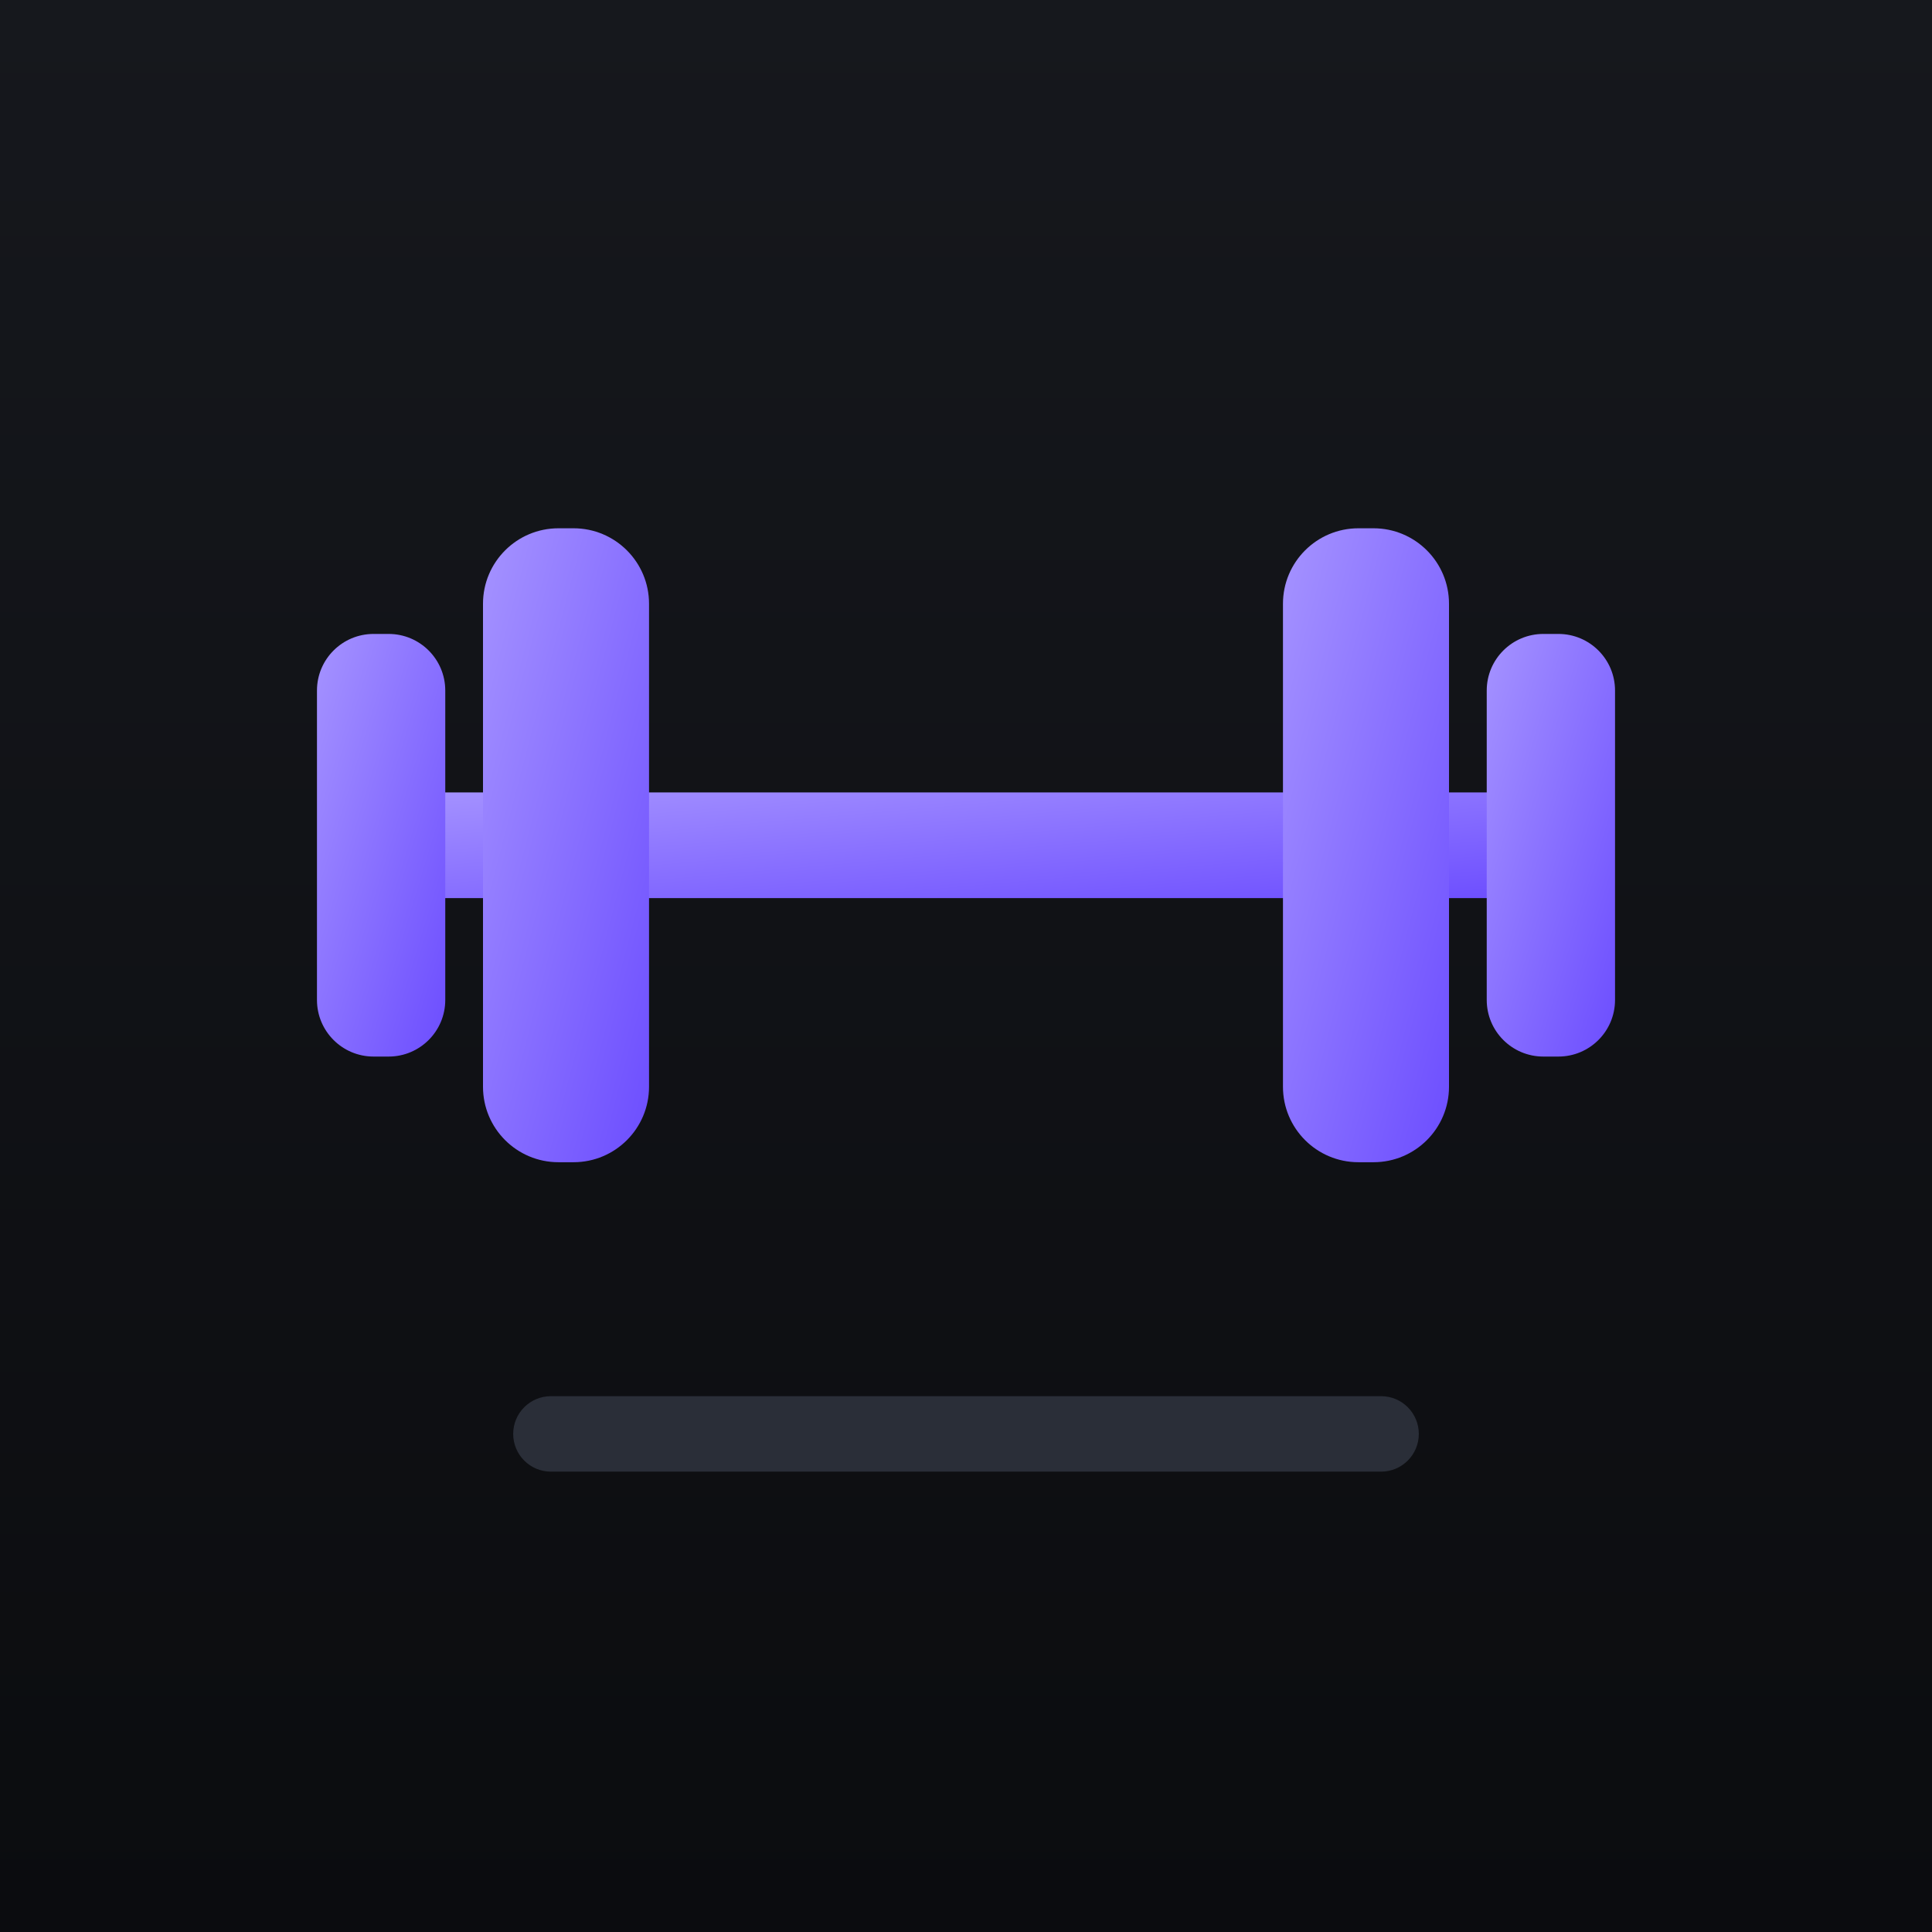
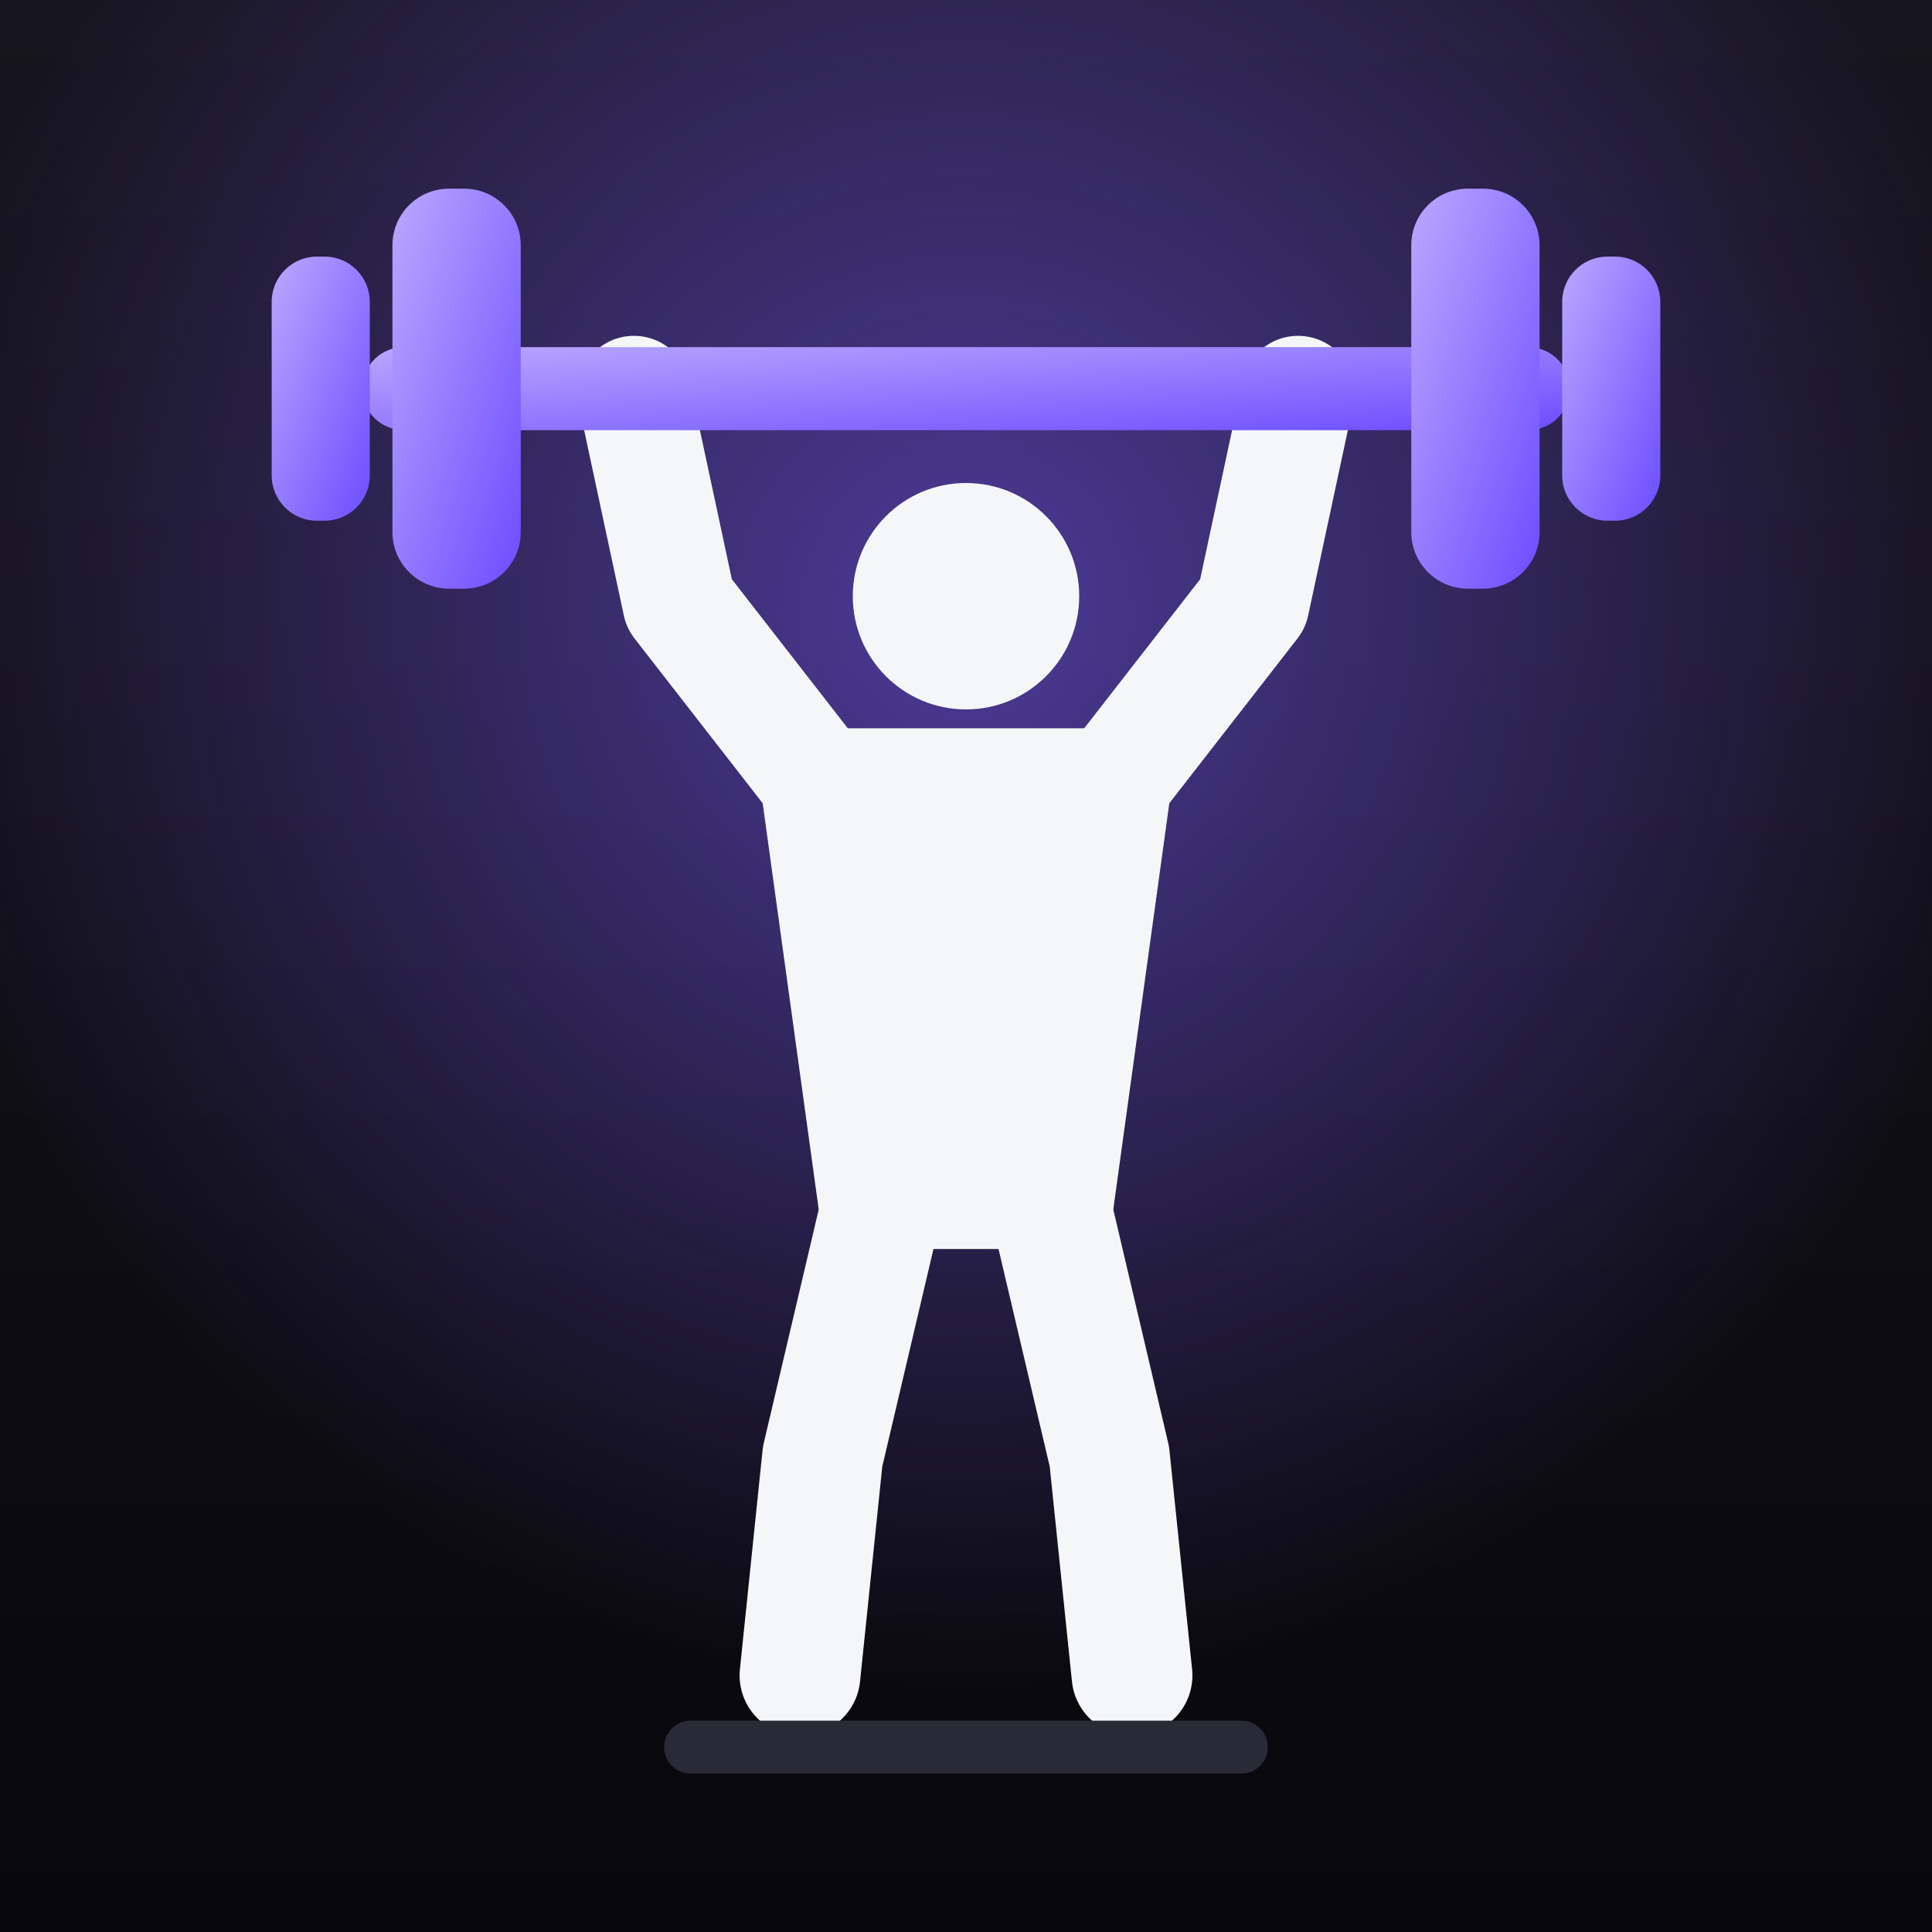
<svg xmlns="http://www.w3.org/2000/svg" viewBox="0 0 512 512" width="512" height="512">
  <defs>
+     <linearGradient id="bg" x1="0" y1="0" x2="0" y2="1">
+       <stop offset="0" stop-color="#17151f" />
+       <stop offset="1" stop-color="#08080b" />
+     </linearGradient>
    <linearGradient id="g" x1="0" y1="0" x2="1" y2="1">
-       <stop offset="0" stop-color="#a593ff" />
+       <stop offset="0" stop-color="#b9a8ff" />
      <stop offset="1" stop-color="#6c4dff" />
    </linearGradient>
-     <linearGradient id="bg" x1="0" y1="0" x2="0" y2="1">
-       <stop offset="0" stop-color="#16181d" />
-       <stop offset="1" stop-color="#0b0c0f" />
-     </linearGradient>
+     <radialGradient id="glow" cx="0.5" cy="0.32" r="0.55">
+       <stop offset="0" stop-color="#7c5cff" stop-opacity=".55" />
+       <stop offset="1" stop-color="#7c5cff" stop-opacity="0" />
+     </radialGradient>
  </defs>
  <rect width="512" height="512" fill="url(#bg)" />
+   <rect width="512" height="512" fill="url(#glow)" />
+   <g fill="none" stroke="#f5f6f8" stroke-linecap="round" stroke-linejoin="round">
+     <path d="M222 214 L180 160 L168 104" stroke-width="30" />
+     <path d="M290 214 L332 160 L344 104" stroke-width="30" />
+     <path d="M234 318 L218 386 L212 444" stroke-width="32" />
+     <path d="M278 318 L294 386 L300 444" stroke-width="32" />
+   </g>
+   <path d="M212 204 H300 L284 320 H228 Z" fill="#f5f6f8" stroke="#f5f6f8" stroke-width="22" stroke-linejoin="round" />
+   <circle cx="256" cy="158" r="30" fill="#f5f6f8" />
  <g fill="url(#g)">
-     <rect x="96" y="210" width="320" height="28" rx="14" />
-     <rect x="128" y="140" width="44" height="168" rx="20" />
-     <rect x="340" y="140" width="44" height="168" rx="20" />
-     <rect x="84" y="168" width="34" height="112" rx="15" />
-     <rect x="394" y="168" width="34" height="112" rx="15" />
+     <rect x="96" y="92" width="320" height="22" rx="11" />
+     <rect x="104" y="50" width="34" height="106" rx="15" />
+     <rect x="374" y="50" width="34" height="106" rx="15" />
+     <rect x="72" y="68" width="26" height="70" rx="12" />
+     <rect x="414" y="68" width="26" height="70" rx="12" />
  </g>
-   <rect x="136" y="370" width="240" height="20" rx="10" fill="#2a2e38" />
+   <rect x="176" y="456" width="160" height="14" rx="7" fill="#2a2a36" />
</svg>
